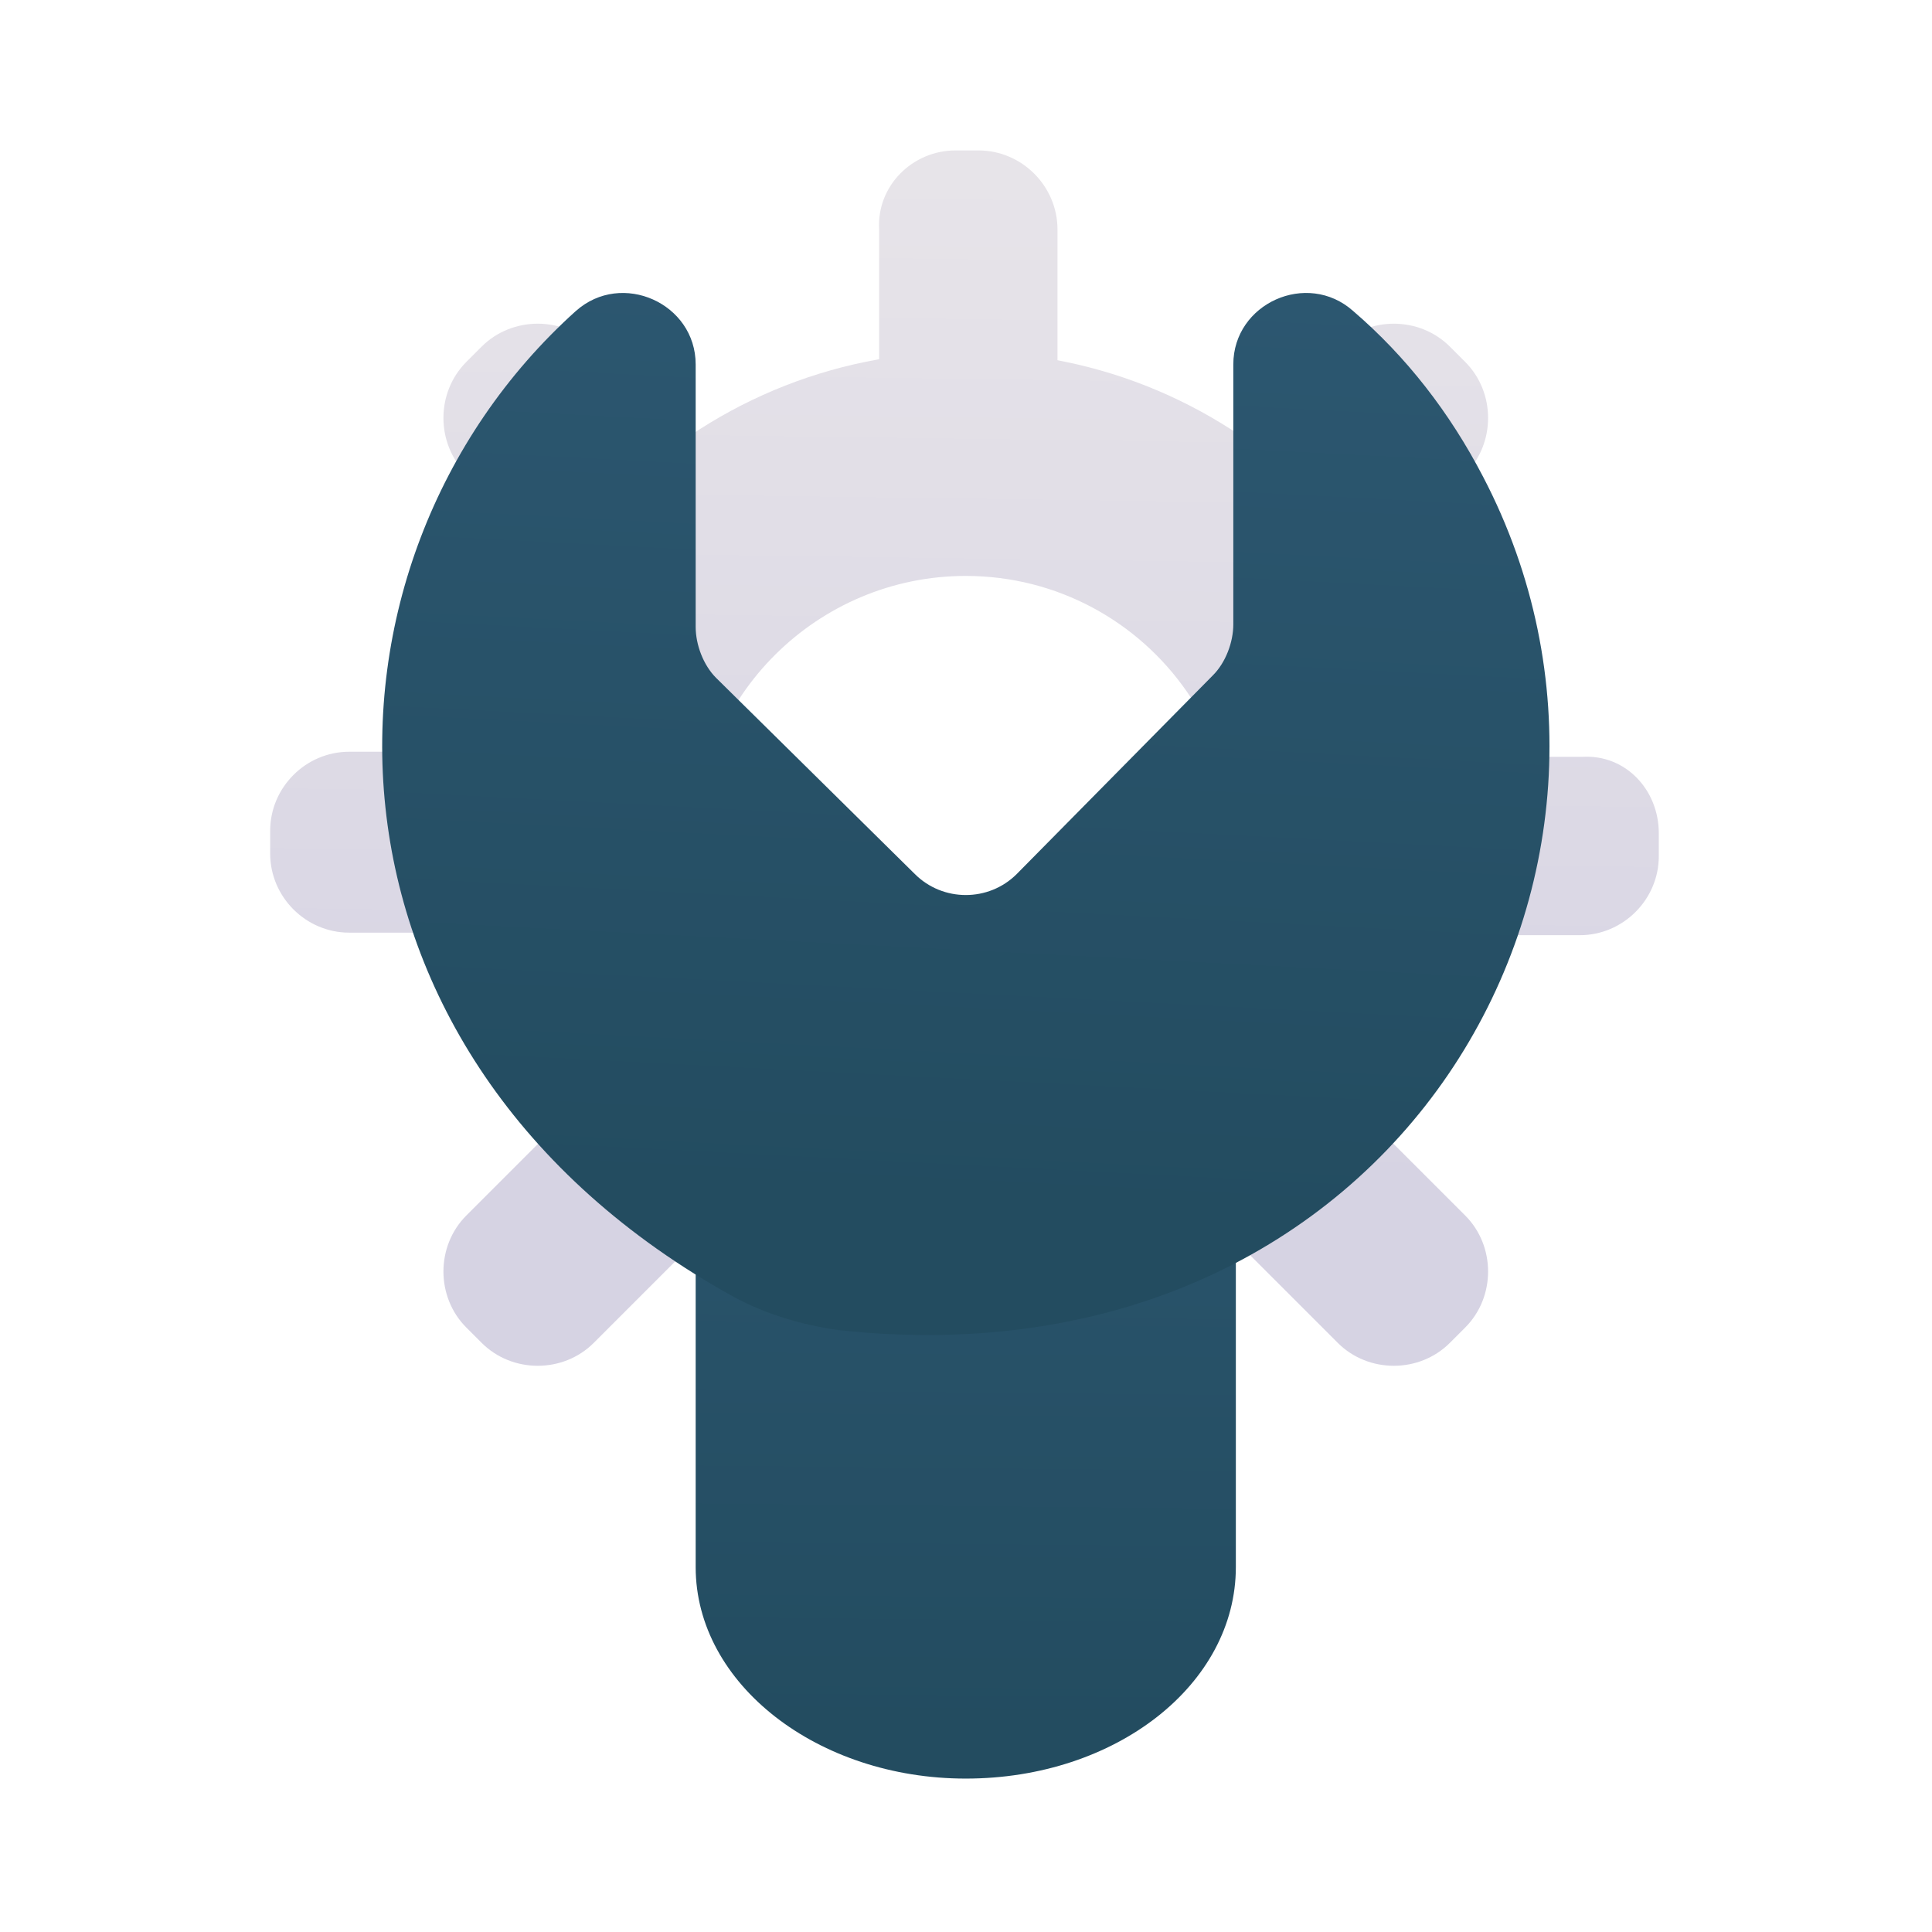
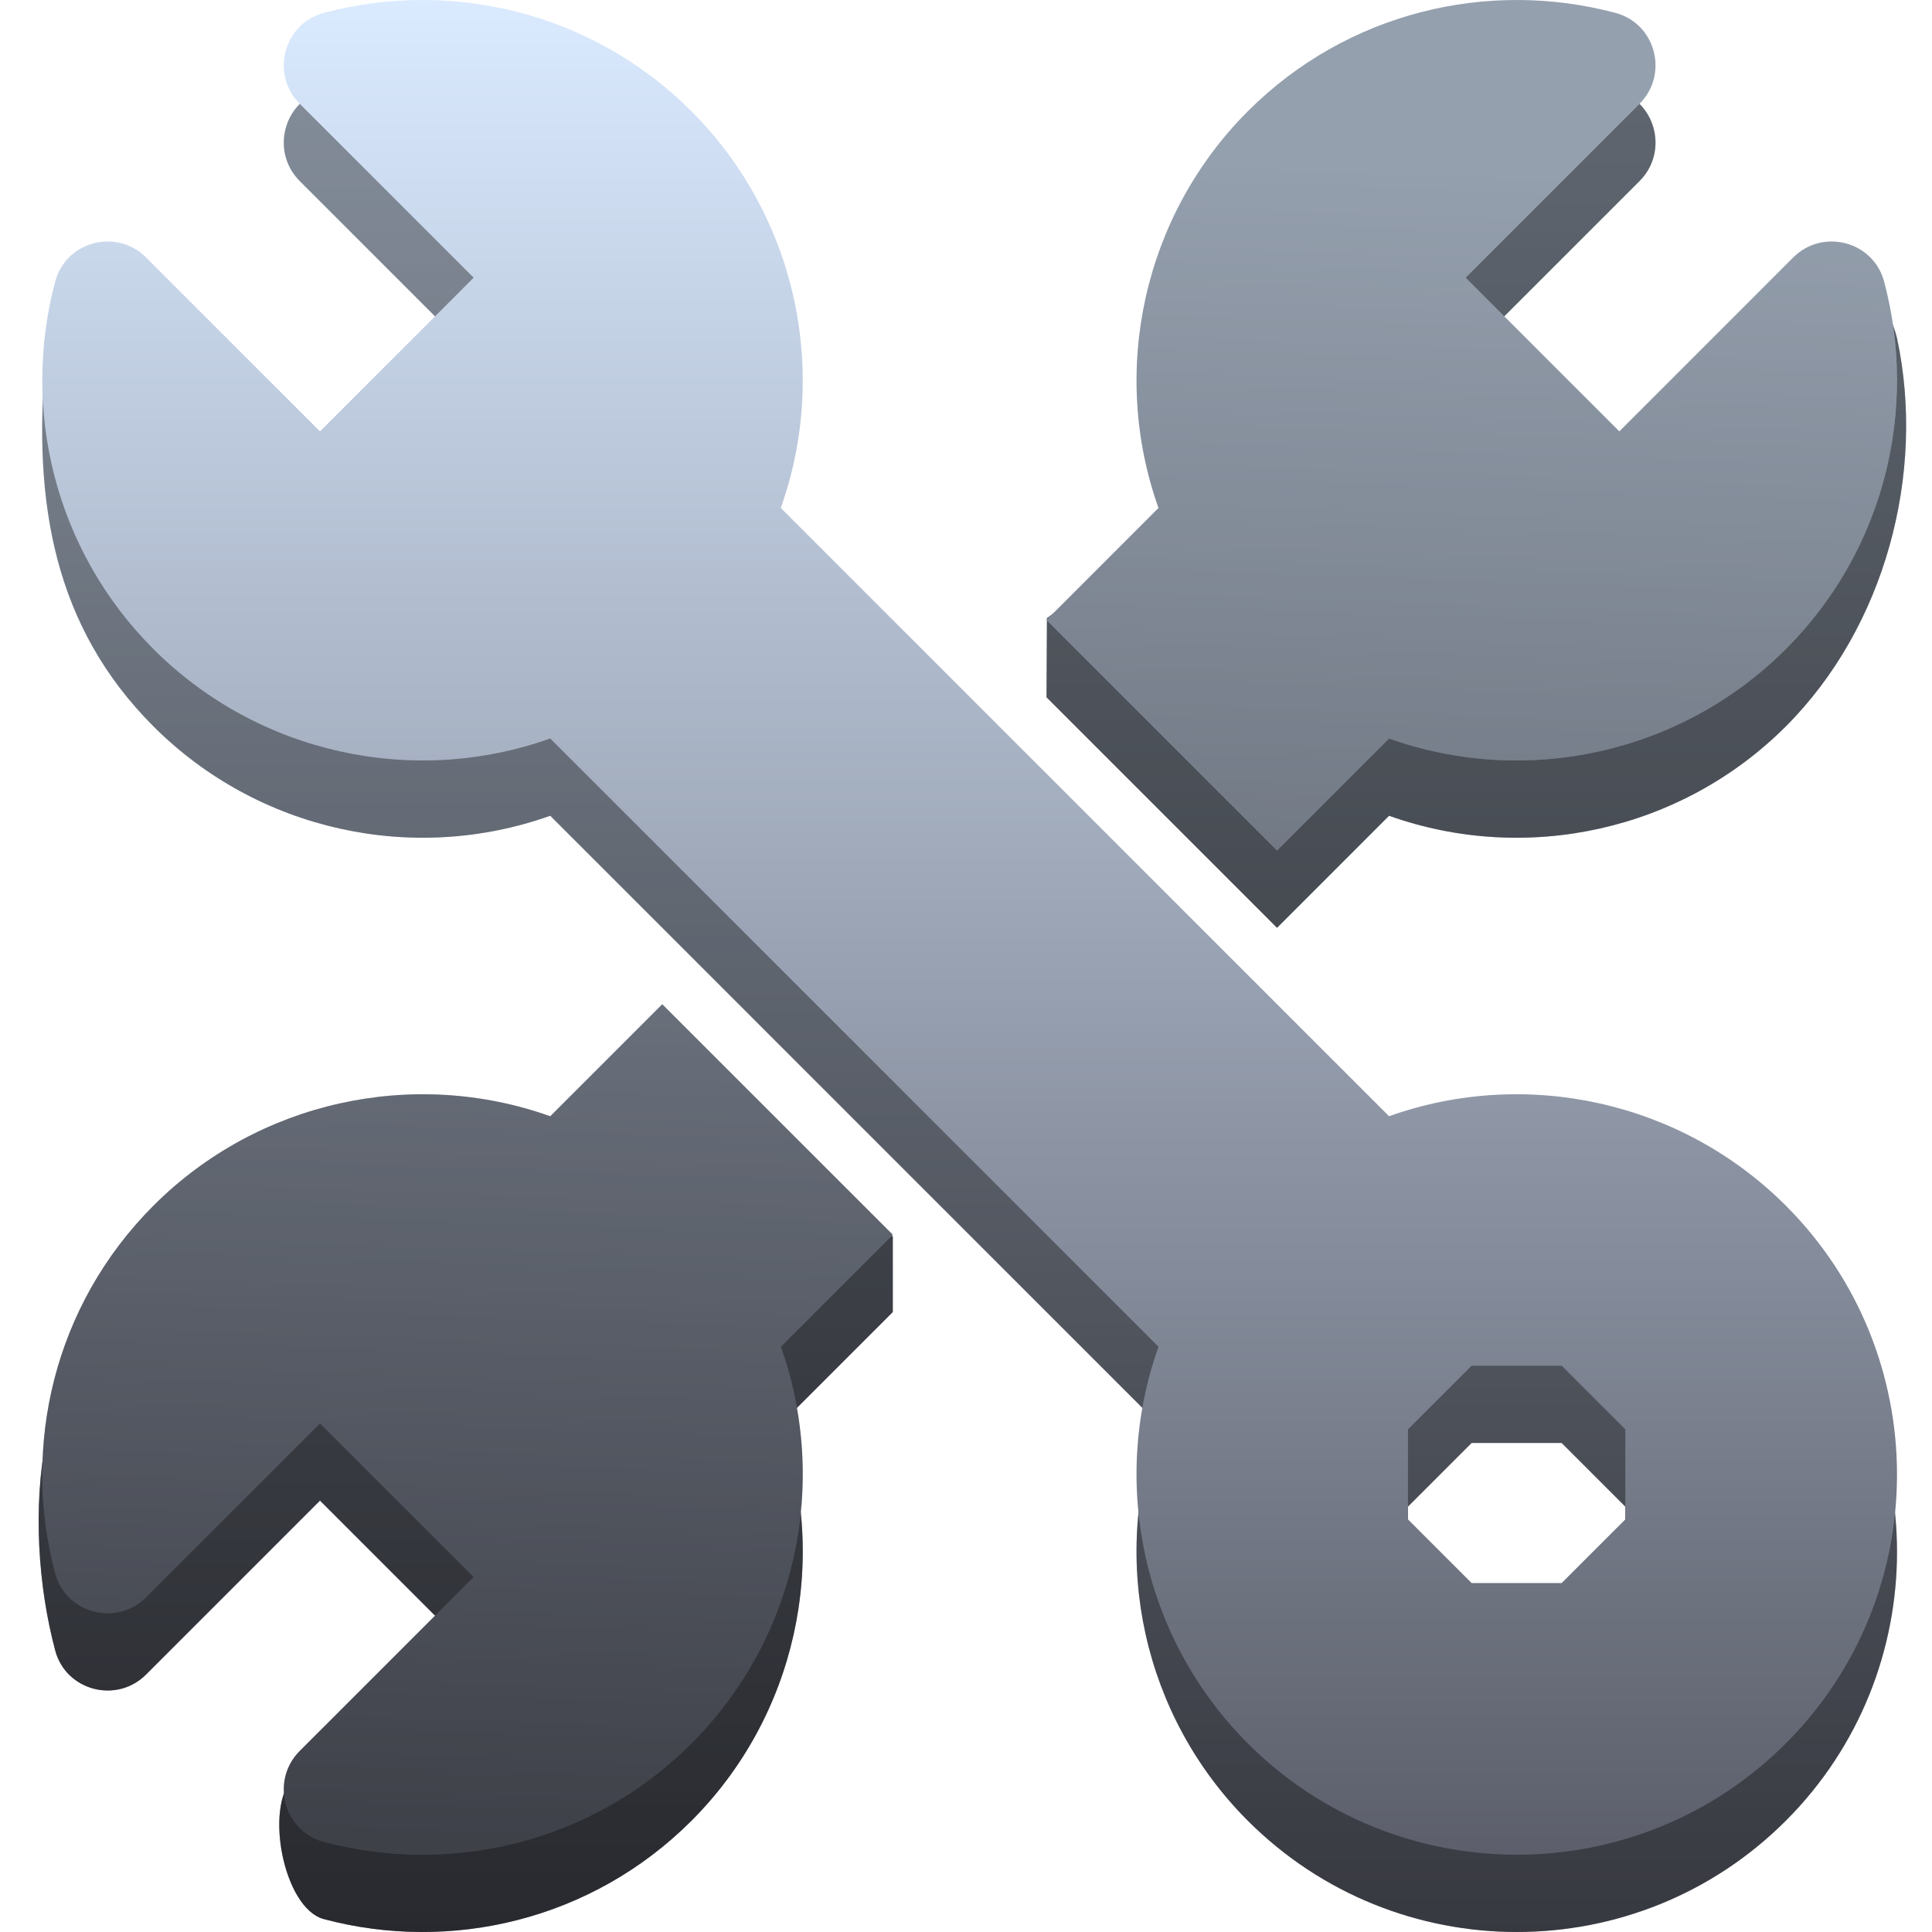
- <svg xmlns="http://www.w3.org/2000/svg" version="1.1" id="Layer_1" x="0px" y="0px" viewBox="0 0 64 64" style="enable-background:new 0 0 64 64;" xml:space="preserve">
-   <defs id="defs44" />
-   <style type="text/css" id="style2">
- 	.st0{fill:url(#SVGID_1_);}
- 	.st1{fill:url(#SVGID_2_);}
- 	.st2{fill:url(#SVGID_3_);}
- 	.st3{fill:url(#SVGID_4_);}
- 	.st4{fill:url(#SVGID_5_);}
- </style>
-   <g id="g18" transform="matrix(0.8440367,0,0,0.8440367,4.983028,4.983028)">
-     <linearGradient id="SVGID_1_" gradientUnits="userSpaceOnUse" x1="32.458" y1="-6.294" x2="31.812" y2="40.665">
-       <stop offset="0" style="stop-color:#EAE7EA" id="stop4" />
-       <stop offset="1" style="stop-color:#D6D3E3" id="stop6" />
+ <svg xmlns="http://www.w3.org/2000/svg" width="64" height="64" viewBox="0 0 64 64" fill="none">
+   <path d="M42.303 30.735L46.014 27.023C50.554 28.641 55.696 27.524 59.157 24.063C62.45 20.77 63.801 15.68 62.841 11.2C62.201 8.64 60.38 10.113 59.403 11.089L53.642 16.851L48.55 11.759L54.312 5.998C55.289 5.021 54.85 3.344 53.516 2.988C49.309 1.866 44.632 2.951 41.338 6.244C37.877 9.705 37.314 12.74 38.932 17.28L34.681 20.48L34.667 23.098L42.303 30.735ZM21.939 35.826L18.227 39.537C13.687 37.919 8.546 39.036 5.085 42.497C1.081 44.16 0.706 50.468 1.829 54.675C2.185 56.009 3.862 56.448 4.838 55.471L10.6 49.709L15.691 54.801L9.721 58.88C8.744 59.857 9.392 63.216 10.726 63.572C14.933 64.695 19.61 63.609 22.904 60.316C26.365 56.855 27.482 51.714 25.864 47.173L29.575 43.462V40.96L21.939 35.826Z" fill="url(#paint0_linear_2665_1808)" />
+   <path d="M42.303 30.735L46.014 27.023C50.554 28.641 55.696 27.524 59.157 24.063C62.45 20.77 63.801 15.68 62.841 11.2C62.201 8.64 60.38 10.113 59.403 11.089L53.642 16.851L48.55 11.759L54.312 5.998C55.289 5.021 54.85 3.344 53.516 2.988C49.309 1.866 44.632 2.951 41.338 6.244C37.877 9.705 37.314 12.74 38.932 17.28L34.681 20.48L34.667 23.098L42.303 30.735ZM21.939 35.826L18.227 39.537C13.687 37.919 8.546 39.036 5.085 42.497C1.081 44.16 0.706 50.468 1.829 54.675C2.185 56.009 3.862 56.448 4.838 55.471L10.6 49.709L15.691 54.801L9.721 58.88C8.744 59.857 9.392 63.216 10.726 63.572C14.933 64.695 19.61 63.609 22.904 60.316C26.365 56.855 27.482 51.714 25.864 47.173L29.575 43.462V40.96L21.939 35.826Z" fill="black" fill-opacity="0.22" />
+   <path d="M42.303 30.735L46.014 27.023C50.554 28.641 55.696 27.524 59.157 24.063C62.45 20.77 63.801 15.68 62.841 11.2C62.201 8.64 60.38 10.113 59.403 11.089L53.642 16.851L48.55 11.759L54.312 5.998C55.289 5.021 54.85 3.344 53.516 2.988C49.309 1.866 44.632 2.951 41.338 6.244C37.877 9.705 37.314 12.74 38.932 17.28L34.681 20.48L34.667 23.098L42.303 30.735ZM21.939 35.826L18.227 39.537C13.687 37.919 8.546 39.036 5.085 42.497C1.081 44.16 0.706 50.468 1.829 54.675C2.185 56.009 3.862 56.448 4.838 55.471L10.6 49.709L15.691 54.801L9.721 58.88C8.744 59.857 9.392 63.216 10.726 63.572C14.933 64.695 19.61 63.609 22.904 60.316C26.365 56.855 27.482 51.714 25.864 47.173L29.575 43.462V40.96L21.939 35.826Z" fill="black" fill-opacity="0.44" />
+   <path d="M59.156 42.496C55.696 39.036 50.554 37.919 46.014 39.536L24.532 19.52C26.149 14.98 26.364 9.705 22.904 6.244C19.61 2.95 14.932 1.866 10.726 2.988C9.392 3.344 8.953 5.021 9.93 5.998L15.691 11.759L10.6 16.851L4.838 11.089C3.862 10.112 1.865 10.551 1.509 11.886C1.081 16.64 1.791 20.77 5.085 24.063C8.545 27.524 13.687 28.641 18.227 27.023L38.377 47.173C36.759 51.713 37.876 56.855 41.337 60.315C46.25 65.228 54.243 65.228 59.156 60.315C64.069 55.403 64.069 47.409 59.156 42.496ZM53.841 52.891L51.732 55H48.749L46.641 52.891V49.909L48.75 47.8H51.732L53.841 49.909V52.891Z" fill="url(#paint1_linear_2665_1808)" />
+   <path d="M59.156 42.496C55.696 39.036 50.554 37.919 46.014 39.536L24.532 19.52C26.149 14.98 26.364 9.705 22.904 6.244C19.61 2.95 14.932 1.866 10.726 2.988C9.392 3.344 8.953 5.021 9.93 5.998L15.691 11.759L10.6 16.851L4.838 11.089C3.862 10.112 1.865 10.551 1.509 11.886C1.081 16.64 1.791 20.77 5.085 24.063C8.545 27.524 13.687 28.641 18.227 27.023L38.377 47.173C36.759 51.713 37.876 56.855 41.337 60.315C46.25 65.228 54.243 65.228 59.156 60.315C64.069 55.403 64.069 47.409 59.156 42.496ZM53.841 52.891L51.732 55H48.749L46.641 52.891V49.909L48.75 47.8H51.732L53.841 49.909V52.891Z" fill="black" fill-opacity="0.4" />
+   <path d="M42.303 28.174L46.014 24.463C50.554 26.081 55.696 24.964 59.157 21.503C62.45 18.21 63.535 13.532 62.413 9.326C62.056 7.991 60.38 7.553 59.403 8.529L53.642 14.291L48.55 9.199L54.312 3.438C55.288 2.461 54.85 0.784 53.515 0.428C49.309 -0.694 44.631 0.391 41.338 3.684C37.877 7.145 36.76 12.287 38.377 16.827L34.666 20.538L42.303 28.174ZM21.938 33.266L18.227 36.977C13.687 35.359 8.545 36.476 5.085 39.937C1.791 43.231 0.706 47.908 1.829 52.115C2.185 53.449 3.862 53.888 4.838 52.911L10.6 47.15L15.691 52.241L9.93 58.002C8.953 58.979 9.392 60.656 10.726 61.012C14.932 62.134 19.61 61.05 22.904 57.756C26.364 54.295 27.482 49.154 25.864 44.613L29.575 40.902L21.938 33.266Z" fill="url(#paint2_linear_2665_1808)" />
+   <path d="M42.303 28.174L46.014 24.463C50.554 26.081 55.696 24.964 59.157 21.503C62.45 18.21 63.535 13.532 62.413 9.326C62.056 7.991 60.38 7.553 59.403 8.529L53.642 14.291L48.55 9.199L54.312 3.438C55.288 2.461 54.85 0.784 53.515 0.428C49.309 -0.694 44.631 0.391 41.338 3.684C37.877 7.145 36.76 12.287 38.377 16.827L34.666 20.538L42.303 28.174ZM21.938 33.266L18.227 36.977C13.687 35.359 8.545 36.476 5.085 39.937C1.791 43.231 0.706 47.908 1.829 52.115C2.185 53.449 3.862 53.888 4.838 52.911L10.6 47.15L15.691 52.241L9.93 58.002C8.953 58.979 9.392 60.656 10.726 61.012C14.932 62.134 19.61 61.05 22.904 57.756C26.364 54.295 27.482 49.154 25.864 44.613L29.575 40.902L21.938 33.266Z" fill="black" fill-opacity="0.32" />
+   <path d="M59.156 39.936C55.696 36.476 50.554 35.359 46.014 36.976L25.864 16.827C27.482 12.286 26.364 7.145 22.904 3.684C19.61 0.39 14.932 -0.694 10.726 0.428C9.392 0.784 8.953 2.461 9.93 3.438L15.691 9.199L10.6 14.291L4.838 8.529C3.862 7.552 2.185 7.991 1.829 9.326C0.706 13.532 1.791 18.21 5.085 21.503C8.545 24.964 13.687 26.081 18.227 24.463L38.377 44.613C36.759 49.153 37.876 54.295 41.337 57.755C46.25 62.668 54.243 62.668 59.156 57.755C64.069 52.843 64.069 44.849 59.156 39.936ZM53.841 50.331L51.732 52.44H48.749L46.641 50.331V47.349L48.75 45.24H51.732L53.841 47.349V50.331Z" fill="url(#paint3_linear_2665_1808)" />
+   <defs>
+     <linearGradient id="paint0_linear_2665_1808" x1="32.212" y1="2.56" x2="32.212" y2="64" gradientUnits="userSpaceOnUse">
+       <stop stop-color="#DAEAFF" />
+       <stop offset="1" stop-color="#5C5F6B" />
    </linearGradient>
-     <path class="st0" d="m 32,7.9 c -10.7,0 -19.3,8.6 -19.3,19.3 v 0 c 0,10.7 8.7,19.3 19.3,19.3 v 0 c 10.7,0 19.3,-8.7 19.3,-19.3 v 0 C 51.3,16.6 42.7,7.9 32,7.9 Z m 0,8.8 c 7.2,0 12.7,7.2 9.7,14.7 -1.5,3.9 -5.4,6.4 -9.5,6.4 H 32 c -5.8,0 -10.6,-4.7 -10.6,-10.5 v 0 c 0,-5.9 4.8,-10.6 10.6,-10.6 z" id="path9" style="fill:url(#SVGID_1_)" />
-     <linearGradient id="SVGID_2_" gradientUnits="userSpaceOnUse" x1="32.461" y1="-6.294" x2="31.816" y2="40.665">
-       <stop offset="0" style="stop-color:#EAE7EA" id="stop11" />
-       <stop offset="1" style="stop-color:#D6D3E3" id="stop13" />
+     <linearGradient id="paint1_linear_2665_1808" x1="32.118" y1="2.56" x2="32.118" y2="64" gradientUnits="userSpaceOnUse">
+       <stop stop-color="#DAEAFF" />
+       <stop offset="1" stop-color="#5C5F6B" />
    </linearGradient>
-     <path class="st1" d="m 31.6,0 h 0.9 c 1.7,0 3.1,1.4 3.1,3.1 v 9.2 h -7 V 3.1 C 28.5,1.4 29.9,0 31.6,0 Z m -3.1,42.2 h 7 v 9.2 c 0,1.7 -1.4,3.1 -3.1,3.1 h -0.9 c -1.7,0 -3.1,-1.4 -3.1,-3.1 z M 59.2,26.8 v 0.9 c 0,1.7 -1.4,3.1 -3.1,3.1 H 47 v -7 h 9.2 c 1.7,-0.1 3,1.3 3,3 z M 17.1,23.7 v 7 H 7.8 c -1.7,0 -3.1,-1.4 -3.1,-3.1 v -0.9 c 0,-1.7 1.4,-3.1 3.1,-3.1 h 9.3 z M 51.6,46.2 51,46.8 c -1.2,1.2 -3.2,1.2 -4.4,0 l -6.5,-6.5 5,-5 6.5,6.5 c 1.2,1.2 1.2,3.2 0,4.4 z m -27.7,-32 -5,5 -6.5,-6.5 c -1.2,-1.2 -1.2,-3.2 0,-4.4 L 13,7.7 c 1.2,-1.2 3.2,-1.2 4.4,0 z M 13,46.8 12.4,46.2 C 11.2,45 11.2,43 12.4,41.8 l 6.5,-6.5 5,5 -6.5,6.5 C 16.2,48 14.2,48 13,46.8 Z m 32.1,-27.6 -5,-5 6.5,-6.5 c 1.2,-1.2 3.2,-1.2 4.4,0 l 0.6,0.6 c 1.2,1.2 1.2,3.2 0,4.4 z" id="path16" style="fill:url(#SVGID_2_)" />
-   </g>
-   <linearGradient id="SVGID_3_" gradientUnits="userSpaceOnUse" x1="32.198" y1="26.444" x2="31.852" y2="62.124" gradientTransform="matrix(0.8440367,0,0,0.8440367,4.983028,4.983028)">
-     <stop offset="0" style="stop-color:#2D5872" id="stop20" />
-     <stop offset="1" style="stop-color:#234C60" id="stop22" />
-   </linearGradient>
-   <path class="st2" d="m 31.992,30.726 v 0 c 4.895,0 8.947,3.123 8.947,7.006 v 14.18 c 0,3.883 -3.967,7.006 -8.947,7.006 v 0 c -4.895,0 -8.947,-3.123 -8.947,-7.006 V 37.732 c 0,-3.883 4.051,-7.006 8.947,-7.006 z" id="path25" style="fill:url(#SVGID_3_);stroke-width:0.844" />
-   <linearGradient id="SVGID_4_" gradientUnits="userSpaceOnUse" x1="33.136" y1="1.099" x2="31.058" y2="41.455" gradientTransform="matrix(0.8440367,0,0,0.8440367,4.983028,4.983028)">
-     <stop offset="0" style="stop-color:#2D5872" id="stop27" />
-     <stop offset="1" style="stop-color:#234C60" id="stop29" />
-   </linearGradient>
-   <path class="st3" d="m 19.078,10.3 c -9.284,8.356 -9.284,24.646 5.233,32.664 1.097,0.591 2.279,0.928 3.461,1.097 C 46.341,46.088 55.963,28.869 49.126,15.787 48.029,13.677 46.594,11.82 44.822,10.3 43.302,8.95 40.855,10.047 40.855,12.073 v 8.609 c 0,0.591 -0.253,1.266 -0.675,1.688 l -6.499,6.583 c -0.928,0.928 -2.448,0.928 -3.376,0 L 23.721,22.455 C 23.299,22.033 23.045,21.357 23.045,20.767 v -8.694 c 0,-2.026 -2.448,-3.123 -3.967,-1.772 z" id="path32" style="fill:url(#SVGID_4_);stroke-width:0.844" />
-   <linearGradient id="SVGID_5_" gradientUnits="userSpaceOnUse" x1="23.186" y1="39.318" x2="23.186" y2="39.318" gradientTransform="matrix(0.8440367,0,0,0.8440367,4.983028,4.983028)">
-     <stop offset="0" style="stop-color:#2D5872" id="stop34" />
-     <stop offset="1" style="stop-color:#234C60" id="stop36" />
-   </linearGradient>
-   <path class="st4" d="M 24.565,38.154" id="path39" style="fill:url(#SVGID_5_);stroke-width:0.844" />
+     <linearGradient id="paint2_linear_2665_1808" x1="34.132" y1="5.12" x2="32.121" y2="61.44" gradientUnits="userSpaceOnUse">
+       <stop stop-color="#DAEAFF" />
+       <stop offset="1" stop-color="#5C5F6B" />
+     </linearGradient>
+     <linearGradient id="paint3_linear_2665_1808" x1="32.121" y1="0" x2="32.121" y2="61.44" gradientUnits="userSpaceOnUse">
+       <stop stop-color="#DAEAFF" />
+       <stop offset="1" stop-color="#5C5F6B" />
+     </linearGradient>
+   </defs>
</svg>
